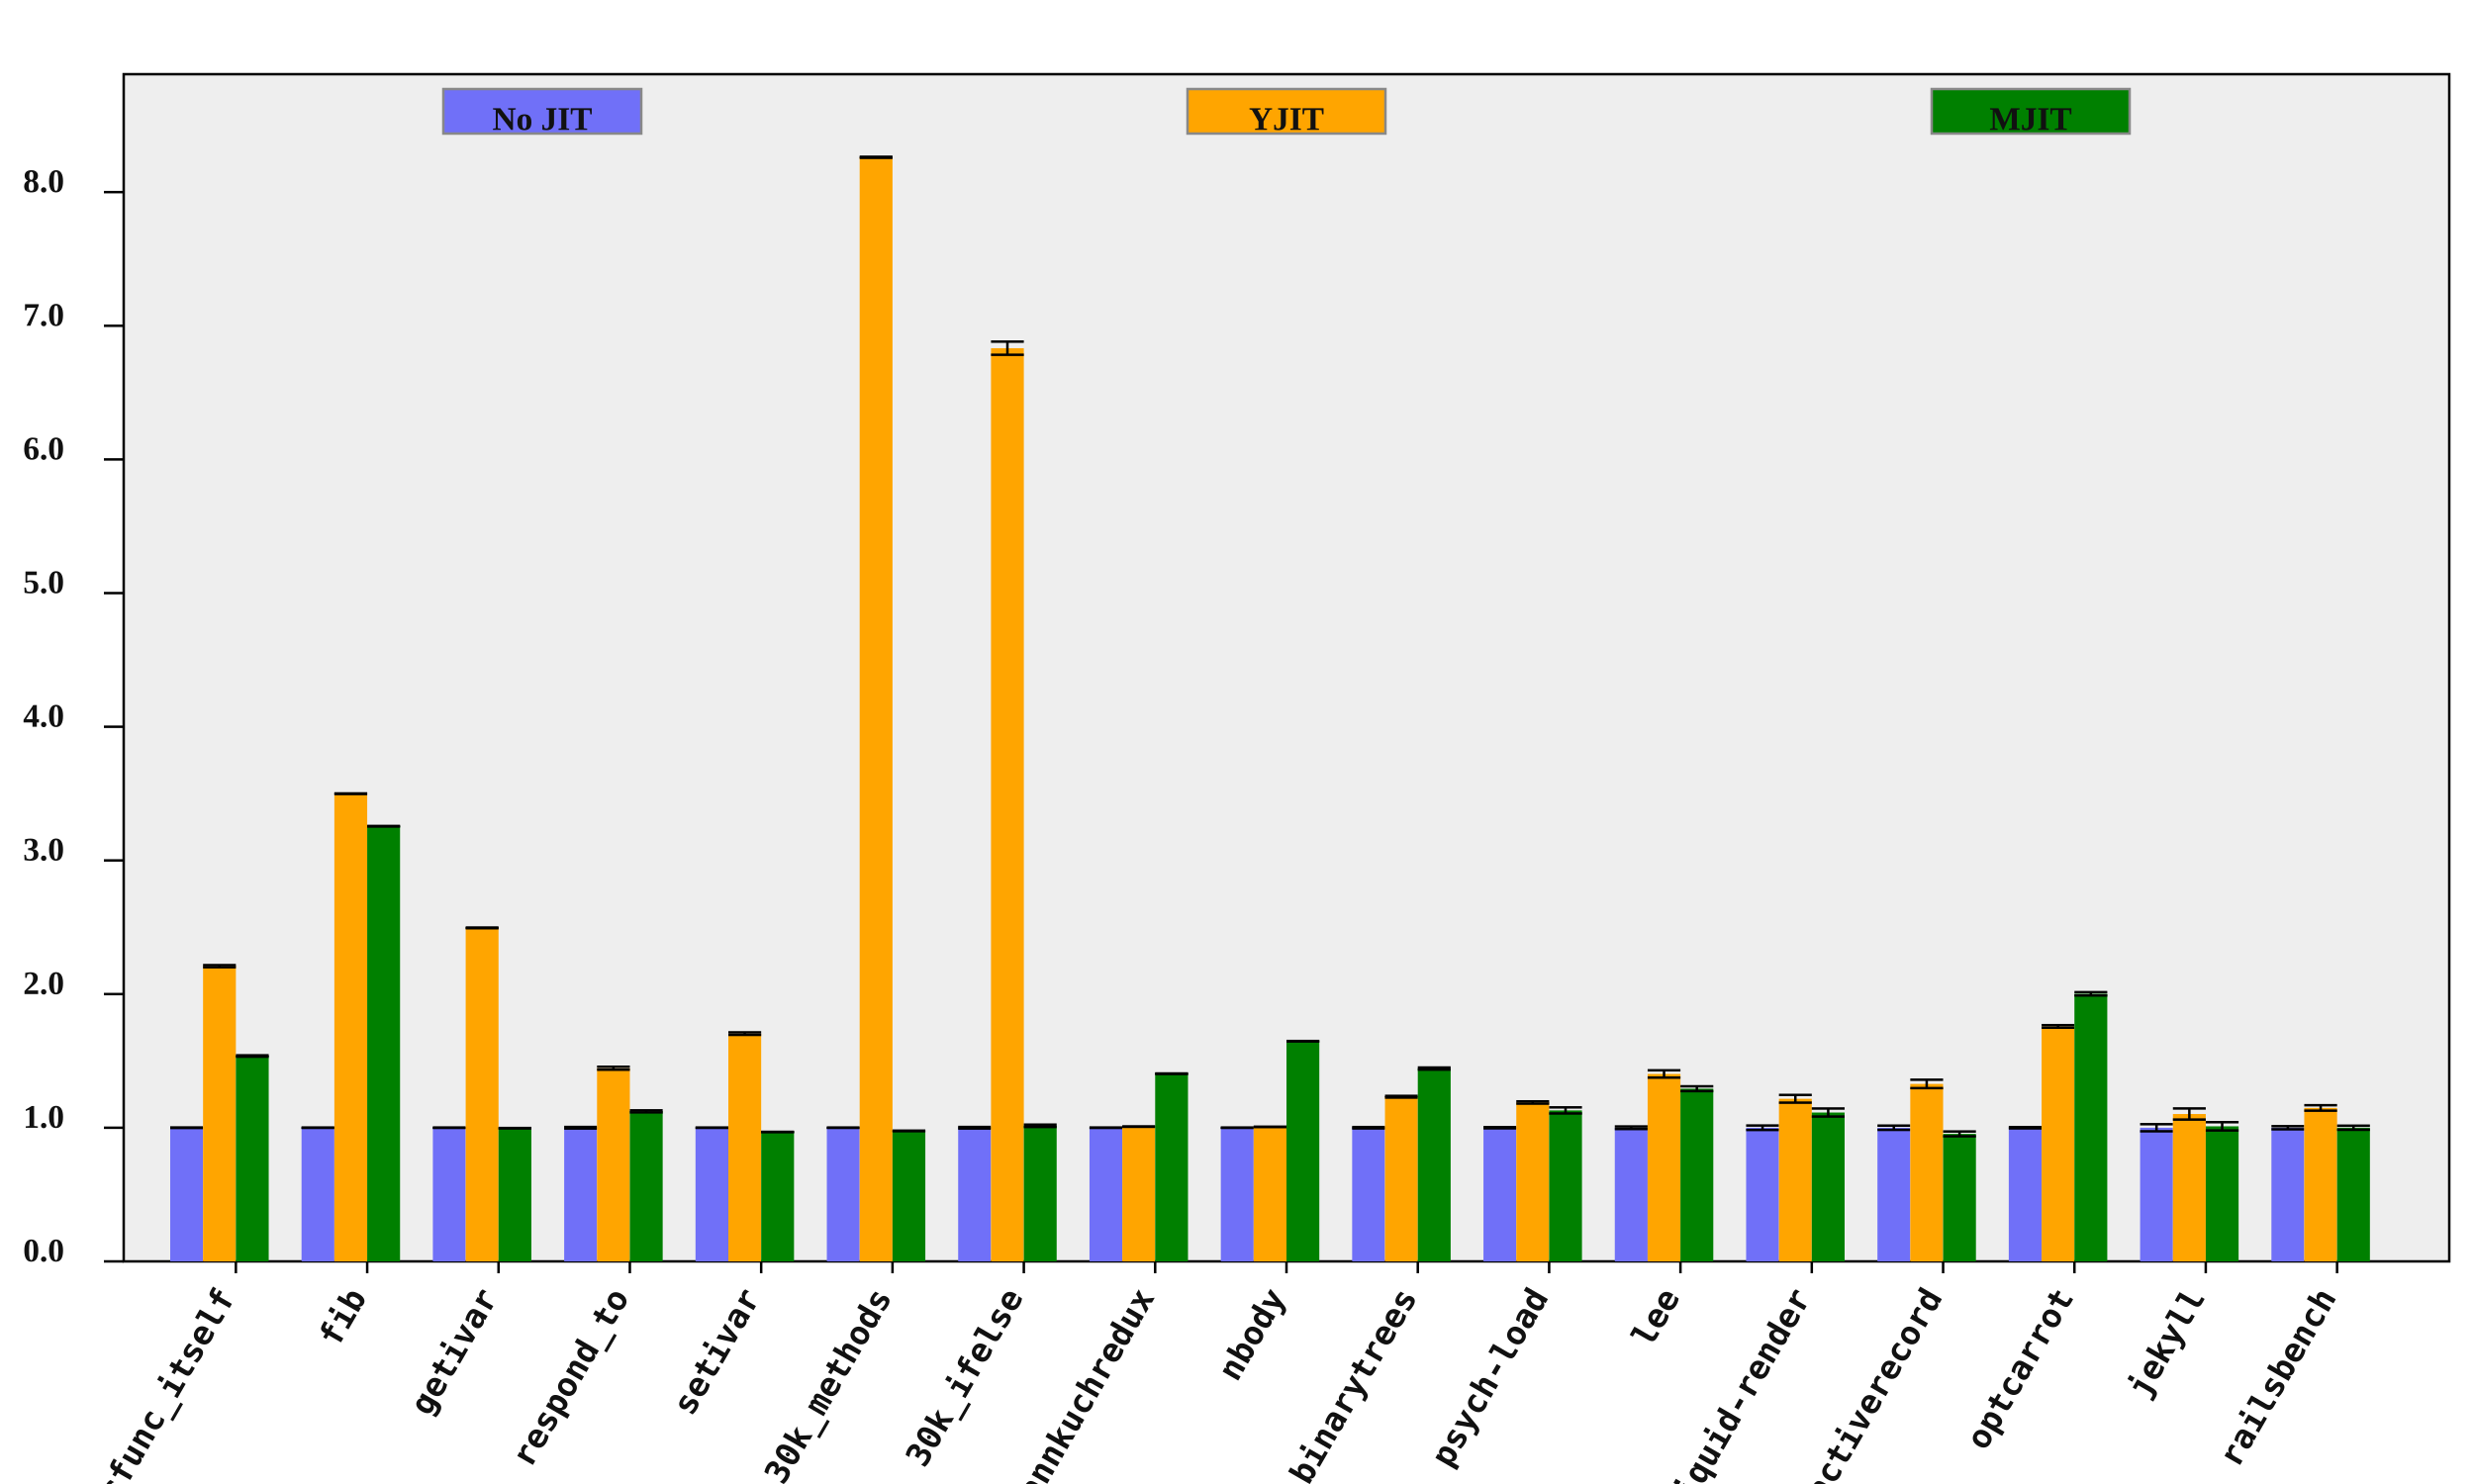
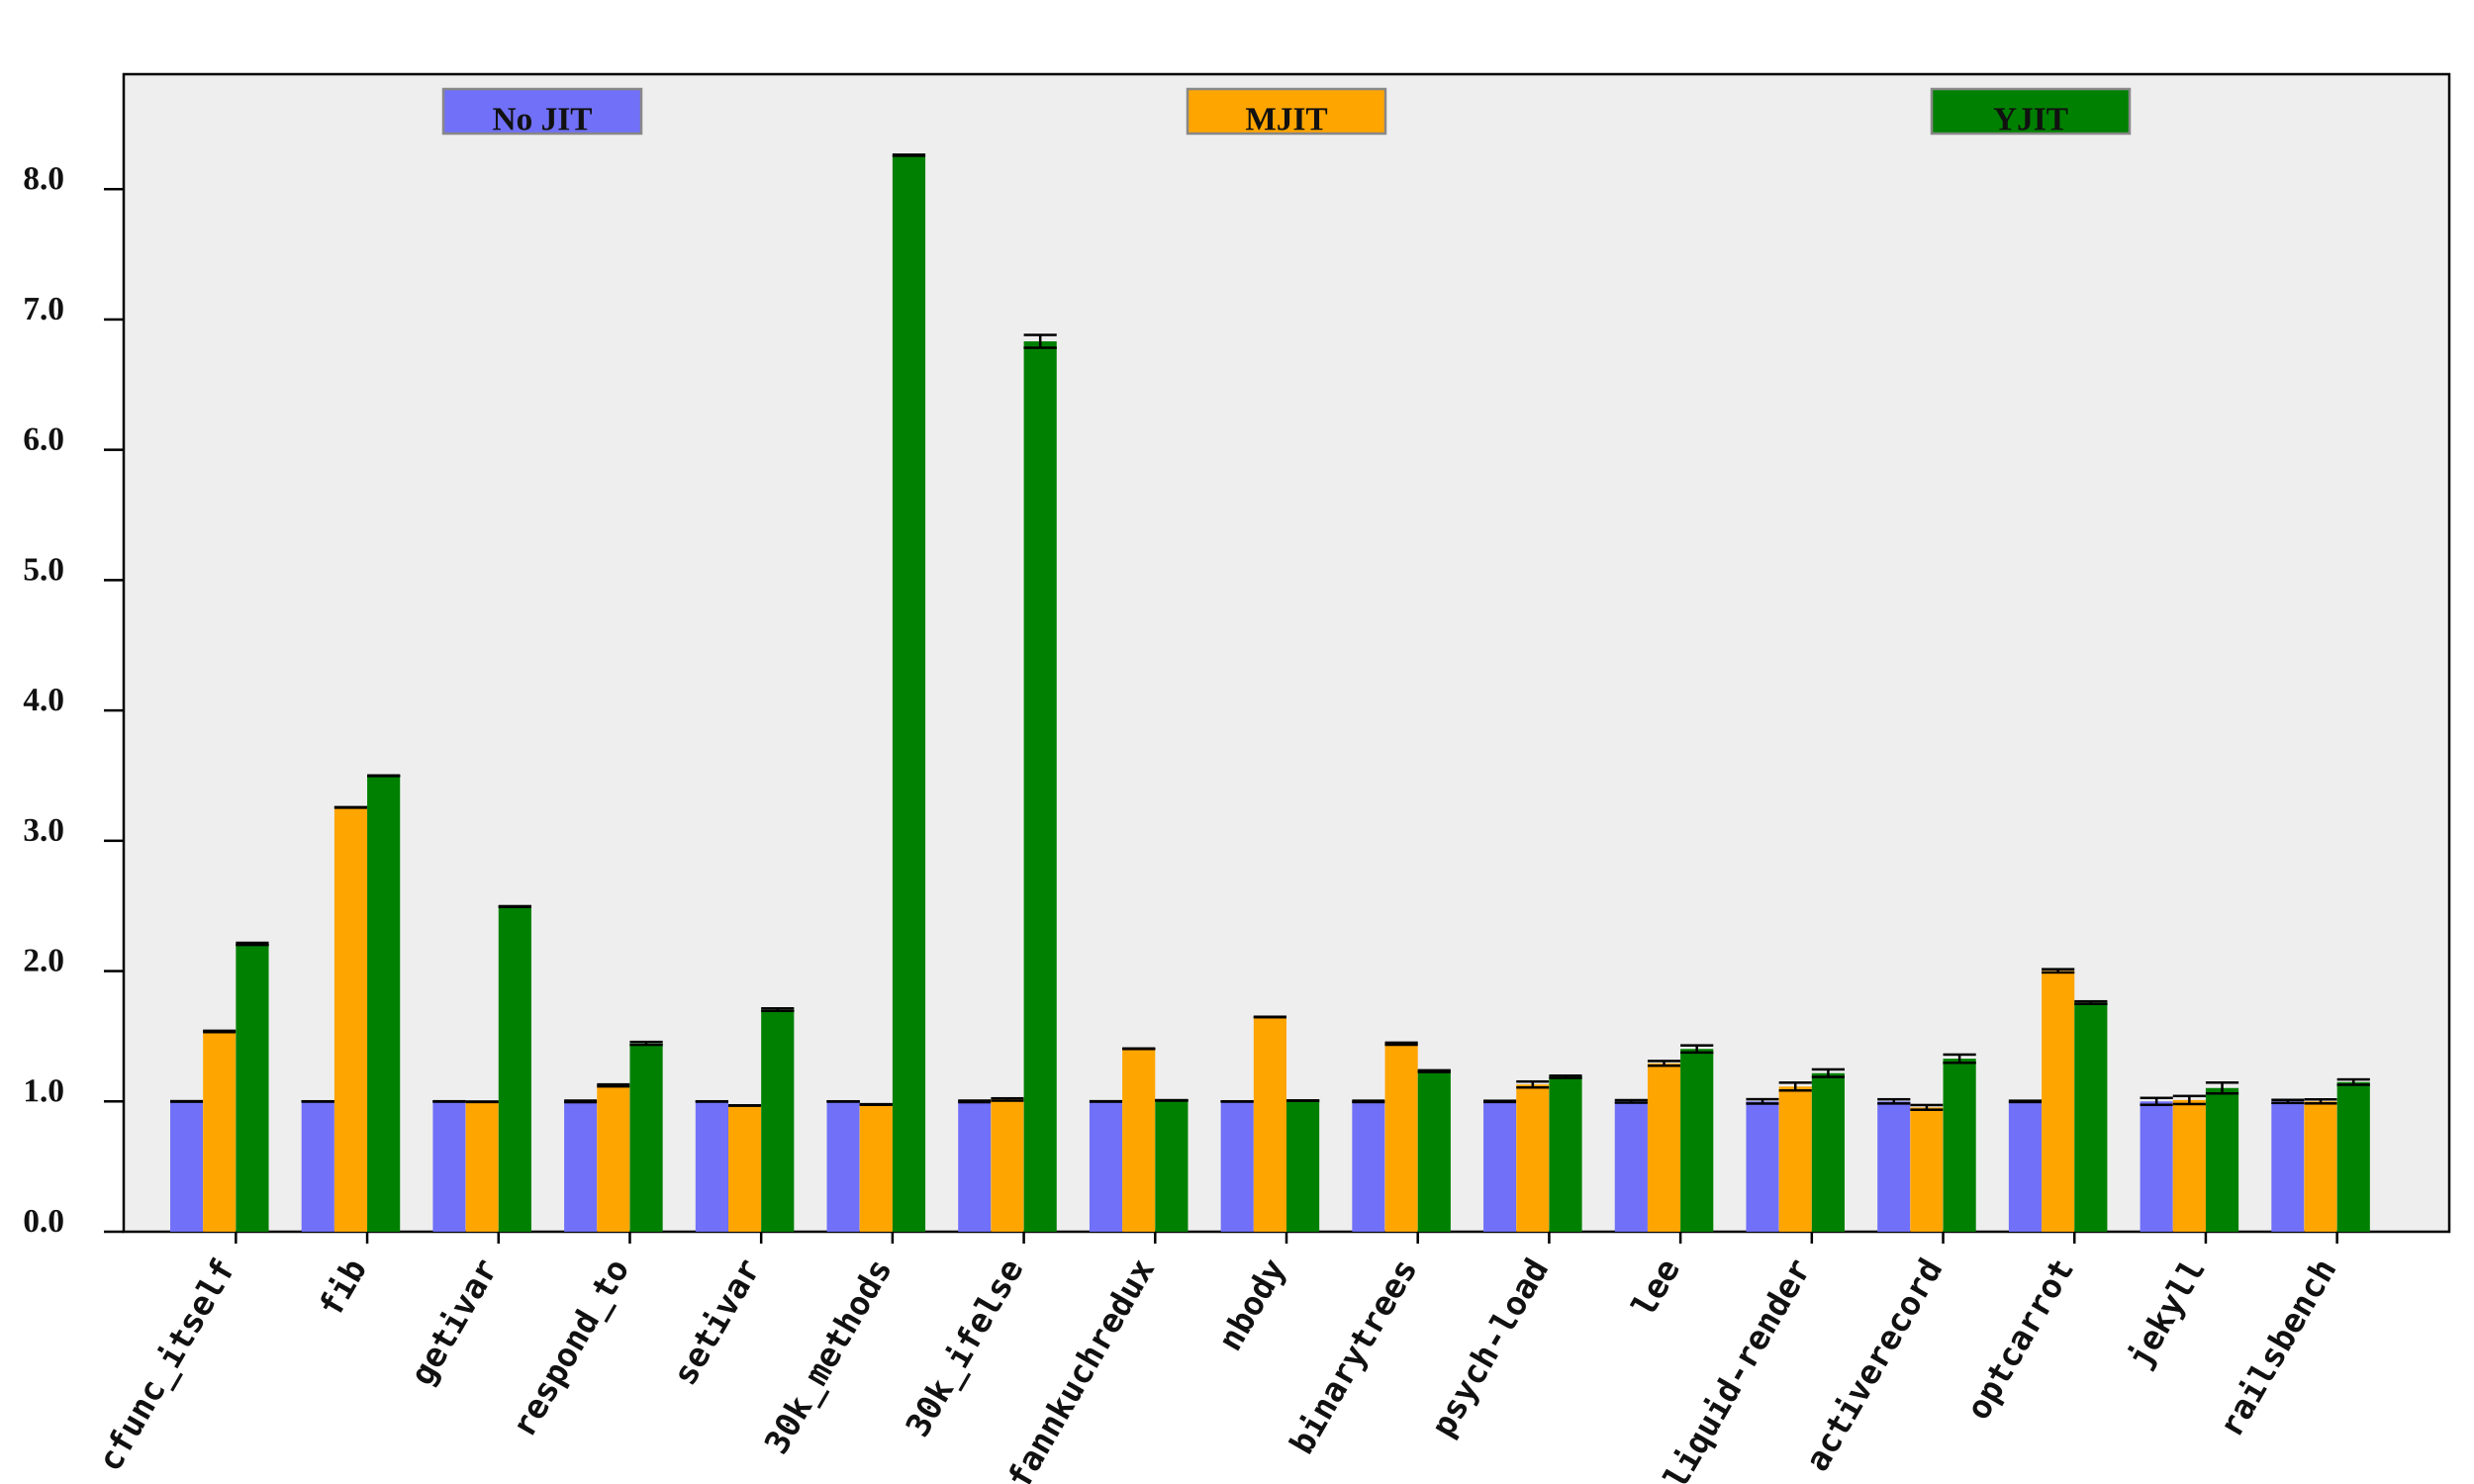
<svg xmlns="http://www.w3.org/2000/svg" viewBox="0 0 1000 600" width="100%" height="100%">
-   <rect x="50.0" y="30.0" width="940.0" height="480" stroke="#000" fill="#EEE" />
-   <line x1="42.0" y1="510" x2="50.0" y2="510" stroke="#000" />
-   <text x="26" y="510" text-anchor="end" font-weight="bold" font-size="small" fill="#111">
+   <rect x="50.0" y="30.0" width="940.0" height="468" stroke="#000" fill="#EEE" />
+   <line x1="42.0" y1="498.0" x2="50.0" y2="498.0" stroke="#000" />
+   <text x="26" y="498.0" text-anchor="end" font-weight="bold" font-size="small" fill="#111">
0.0
</text>
-   <line x1="42.0" y1="455.959" x2="50.0" y2="455.959" stroke="#000" />
-   <text x="26" y="455.959" text-anchor="end" font-weight="bold" font-size="small" fill="#111">
+   <line x1="42.0" y1="445.31" x2="50.0" y2="445.31" stroke="#000" />
+   <text x="26" y="445.31" text-anchor="end" font-weight="bold" font-size="small" fill="#111">
1.0
</text>
-   <line x1="42.0" y1="401.918" x2="50.0" y2="401.918" stroke="#000" />
-   <text x="26" y="401.918" text-anchor="end" font-weight="bold" font-size="small" fill="#111">
+   <line x1="42.0" y1="392.621" x2="50.0" y2="392.621" stroke="#000" />
+   <text x="26" y="392.621" text-anchor="end" font-weight="bold" font-size="small" fill="#111">
2.0
</text>
-   <line x1="42.0" y1="347.878" x2="50.0" y2="347.878" stroke="#000" />
-   <text x="26" y="347.878" text-anchor="end" font-weight="bold" font-size="small" fill="#111">
+   <line x1="42.0" y1="339.931" x2="50.0" y2="339.931" stroke="#000" />
+   <text x="26" y="339.931" text-anchor="end" font-weight="bold" font-size="small" fill="#111">
3.0
</text>
-   <line x1="42.0" y1="293.837" x2="50.0" y2="293.837" stroke="#000" />
-   <text x="26" y="293.837" text-anchor="end" font-weight="bold" font-size="small" fill="#111">
+   <line x1="42.0" y1="287.241" x2="50.0" y2="287.241" stroke="#000" />
+   <text x="26" y="287.241" text-anchor="end" font-weight="bold" font-size="small" fill="#111">
4.0
</text>
-   <line x1="42.0" y1="239.796" x2="50.0" y2="239.796" stroke="#000" />
-   <text x="26" y="239.796" text-anchor="end" font-weight="bold" font-size="small" fill="#111">
+   <line x1="42.0" y1="234.551" x2="50.0" y2="234.551" stroke="#000" />
+   <text x="26" y="234.551" text-anchor="end" font-weight="bold" font-size="small" fill="#111">
5.0
</text>
-   <line x1="42.0" y1="185.755" x2="50.0" y2="185.755" stroke="#000" />
-   <text x="26" y="185.755" text-anchor="end" font-weight="bold" font-size="small" fill="#111">
+   <line x1="42.0" y1="181.862" x2="50.0" y2="181.862" stroke="#000" />
+   <text x="26" y="181.862" text-anchor="end" font-weight="bold" font-size="small" fill="#111">
6.0
</text>
-   <line x1="42.0" y1="131.715" x2="50.0" y2="131.715" stroke="#000" />
-   <text x="26" y="131.715" text-anchor="end" font-weight="bold" font-size="small" fill="#111">
+   <line x1="42.0" y1="129.172" x2="50.0" y2="129.172" stroke="#000" />
+   <text x="26" y="129.172" text-anchor="end" font-weight="bold" font-size="small" fill="#111">
7.0
</text>
-   <line x1="42.0" y1="77.674" x2="50.0" y2="77.674" stroke="#000" />
-   <text x="26" y="77.674" text-anchor="end" font-weight="bold" font-size="small" fill="#111">
+   <line x1="42.0" y1="76.482" x2="50.0" y2="76.482" stroke="#000" />
+   <text x="26" y="76.482" text-anchor="end" font-weight="bold" font-size="small" fill="#111">
8.0
</text>
  <rect x="179.2" y="36" width="80.0" height="18.0" fill="#7070f8" stroke="#888" />
  <text x="219.2" y="52.5" font-size="small" text-anchor="middle" font-weight="bold" fill="#111">
No JIT
</text>
  <rect x="480" y="36" width="80.0" height="18.0" fill="orange" stroke="#888" />
  <text x="520" y="52.5" font-size="small" text-anchor="middle" font-weight="bold" fill="#111">
- YJIT
+ MJIT
</text>
  <rect x="780.8" y="36" width="80.0" height="18.0" fill="green" stroke="#888" />
  <text x="820.8" y="52.5" font-size="small" text-anchor="middle" font-weight="bold" fill="#111">
- MJIT
- </text>
-   <rect x="68.8" y="455.959" width="13.271" height="54.041" fill="#7070f8" />
-   <line x1="68.8" y1="455.869" x2="82.071" y2="455.869" stroke="#000" />
-   <line x1="68.8" y1="456.049" x2="82.071" y2="456.049" stroke="#000" />
-   <line x1="75.435" y1="455.869" x2="75.435" y2="456.049" stroke="#000" />
-   <rect x="82.071" y="390.637" width="13.271" height="119.363" fill="orange" />
-   <line x1="82.071" y1="390.204" x2="95.341" y2="390.204" stroke="#000" />
-   <line x1="82.071" y1="391.069" x2="95.341" y2="391.069" stroke="#000" />
-   <line x1="88.706" y1="390.204" x2="88.706" y2="391.069" stroke="#000" />
-   <rect x="95.341" y="426.951" width="13.271" height="83.049" fill="green" />
-   <line x1="95.341" y1="426.676" x2="108.612" y2="426.676" stroke="#000" />
-   <line x1="95.341" y1="427.226" x2="108.612" y2="427.226" stroke="#000" />
-   <line x1="101.976" y1="426.676" x2="101.976" y2="427.226" stroke="#000" />
-   <line x1="95.341" y1="510.0" x2="95.341" y2="514.8" stroke="#000" />
-   <text x="95.341" y="524.4" fill="#111" font-size="small" font-family="monospace" font-weight="bold" text-anchor="end" transform="rotate(-60, 95.34118, 524.4)">
+ YJIT
+ </text>
+   <rect x="68.8" y="445.31" width="13.271" height="52.69" fill="#7070f8" />
+   <line x1="68.8" y1="445.223" x2="82.071" y2="445.223" stroke="#000" />
+   <line x1="68.8" y1="445.398" x2="82.071" y2="445.398" stroke="#000" />
+   <line x1="75.435" y1="445.223" x2="75.435" y2="445.398" stroke="#000" />
+   <rect x="82.071" y="417.027" width="13.271" height="80.973" fill="orange" />
+   <line x1="82.071" y1="416.759" x2="95.341" y2="416.759" stroke="#000" />
+   <line x1="82.071" y1="417.296" x2="95.341" y2="417.296" stroke="#000" />
+   <line x1="88.706" y1="416.759" x2="88.706" y2="417.296" stroke="#000" />
+   <rect x="95.341" y="381.621" width="13.271" height="116.379" fill="green" />
+   <line x1="95.341" y1="381.199" x2="108.612" y2="381.199" stroke="#000" />
+   <line x1="95.341" y1="382.042" x2="108.612" y2="382.042" stroke="#000" />
+   <line x1="101.976" y1="381.199" x2="101.976" y2="382.042" stroke="#000" />
+   <line x1="95.341" y1="498.0" x2="95.341" y2="502.8" stroke="#000" />
+   <text x="95.341" y="512.4" fill="#111" font-size="small" font-family="monospace" font-weight="bold" text-anchor="end" transform="rotate(-60, 95.34118, 512.4)">
cfunc_itself
</text>
-   <rect x="121.882" y="455.959" width="13.271" height="54.041" fill="#7070f8" />
-   <line x1="121.882" y1="455.931" x2="135.153" y2="455.931" stroke="#000" />
-   <line x1="121.882" y1="455.987" x2="135.153" y2="455.987" stroke="#000" />
-   <line x1="128.518" y1="455.931" x2="128.518" y2="455.987" stroke="#000" />
-   <rect x="135.153" y="320.904" width="13.271" height="189.096" fill="orange" />
-   <line x1="135.153" y1="320.791" x2="148.424" y2="320.791" stroke="#000" />
-   <line x1="135.153" y1="321.017" x2="148.424" y2="321.017" stroke="#000" />
-   <line x1="141.788" y1="320.791" x2="141.788" y2="321.017" stroke="#000" />
-   <rect x="148.424" y="334.048" width="13.271" height="175.952" fill="green" />
-   <line x1="148.424" y1="333.949" x2="161.694" y2="333.949" stroke="#000" />
-   <line x1="148.424" y1="334.148" x2="161.694" y2="334.148" stroke="#000" />
-   <line x1="155.059" y1="333.949" x2="155.059" y2="334.148" stroke="#000" />
-   <line x1="148.424" y1="510.0" x2="148.424" y2="514.8" stroke="#000" />
-   <text x="148.424" y="524.4" fill="#111" font-size="small" font-family="monospace" font-weight="bold" text-anchor="end" transform="rotate(-60, 148.4235, 524.4)">
+   <rect x="121.882" y="445.31" width="13.271" height="52.69" fill="#7070f8" />
+   <line x1="121.882" y1="445.283" x2="135.153" y2="445.283" stroke="#000" />
+   <line x1="121.882" y1="445.337" x2="135.153" y2="445.337" stroke="#000" />
+   <line x1="128.518" y1="445.283" x2="128.518" y2="445.337" stroke="#000" />
+   <rect x="135.153" y="326.447" width="13.271" height="171.553" fill="orange" />
+   <line x1="135.153" y1="326.35" x2="148.424" y2="326.35" stroke="#000" />
+   <line x1="135.153" y1="326.544" x2="148.424" y2="326.544" stroke="#000" />
+   <line x1="141.788" y1="326.35" x2="141.788" y2="326.544" stroke="#000" />
+   <rect x="148.424" y="313.632" width="13.271" height="184.368" fill="green" />
+   <line x1="148.424" y1="313.522" x2="161.694" y2="313.522" stroke="#000" />
+   <line x1="148.424" y1="313.742" x2="161.694" y2="313.742" stroke="#000" />
+   <line x1="155.059" y1="313.522" x2="155.059" y2="313.742" stroke="#000" />
+   <line x1="148.424" y1="498.0" x2="148.424" y2="502.8" stroke="#000" />
+   <text x="148.424" y="512.4" fill="#111" font-size="small" font-family="monospace" font-weight="bold" text-anchor="end" transform="rotate(-60, 148.4235, 512.4)">
fib
</text>
-   <rect x="174.965" y="455.959" width="13.271" height="54.041" fill="#7070f8" />
-   <line x1="174.965" y1="455.913" x2="188.235" y2="455.913" stroke="#000" />
-   <line x1="174.965" y1="456.006" x2="188.235" y2="456.006" stroke="#000" />
-   <line x1="181.6" y1="455.913" x2="181.6" y2="456.006" stroke="#000" />
-   <rect x="188.235" y="375.155" width="13.271" height="134.845" fill="orange" />
-   <line x1="188.235" y1="375.012" x2="201.506" y2="375.012" stroke="#000" />
-   <line x1="188.235" y1="375.297" x2="201.506" y2="375.297" stroke="#000" />
-   <line x1="194.871" y1="375.012" x2="194.871" y2="375.297" stroke="#000" />
-   <rect x="201.506" y="456.136" width="13.271" height="53.864" fill="green" />
-   <line x1="201.506" y1="456.062" x2="214.776" y2="456.062" stroke="#000" />
-   <line x1="201.506" y1="456.209" x2="214.776" y2="456.209" stroke="#000" />
-   <line x1="208.141" y1="456.062" x2="208.141" y2="456.209" stroke="#000" />
-   <line x1="201.506" y1="510.0" x2="201.506" y2="514.8" stroke="#000" />
-   <text x="201.506" y="524.4" fill="#111" font-size="small" font-family="monospace" font-weight="bold" text-anchor="end" transform="rotate(-60, 201.5059, 524.4)">
+   <rect x="174.965" y="445.31" width="13.271" height="52.69" fill="#7070f8" />
+   <line x1="174.965" y1="445.265" x2="188.235" y2="445.265" stroke="#000" />
+   <line x1="174.965" y1="445.355" x2="188.235" y2="445.355" stroke="#000" />
+   <line x1="181.6" y1="445.265" x2="181.6" y2="445.355" stroke="#000" />
+   <rect x="188.235" y="445.482" width="13.271" height="52.518" fill="orange" />
+   <line x1="188.235" y1="445.411" x2="201.506" y2="445.411" stroke="#000" />
+   <line x1="188.235" y1="445.554" x2="201.506" y2="445.554" stroke="#000" />
+   <line x1="194.871" y1="445.411" x2="194.871" y2="445.554" stroke="#000" />
+   <rect x="201.506" y="366.526" width="13.271" height="131.474" fill="green" />
+   <line x1="201.506" y1="366.387" x2="214.776" y2="366.387" stroke="#000" />
+   <line x1="201.506" y1="366.665" x2="214.776" y2="366.665" stroke="#000" />
+   <line x1="208.141" y1="366.387" x2="208.141" y2="366.665" stroke="#000" />
+   <line x1="201.506" y1="498.0" x2="201.506" y2="502.8" stroke="#000" />
+   <text x="201.506" y="512.4" fill="#111" font-size="small" font-family="monospace" font-weight="bold" text-anchor="end" transform="rotate(-60, 201.5059, 512.4)">
getivar
</text>
-   <rect x="228.047" y="455.959" width="13.271" height="54.041" fill="#7070f8" />
-   <line x1="228.047" y1="455.641" x2="241.318" y2="455.641" stroke="#000" />
-   <line x1="228.047" y1="456.277" x2="241.318" y2="456.277" stroke="#000" />
-   <line x1="234.682" y1="455.641" x2="234.682" y2="456.277" stroke="#000" />
-   <rect x="241.318" y="431.899" width="13.271" height="78.101" fill="orange" />
-   <line x1="241.318" y1="431.302" x2="254.588" y2="431.302" stroke="#000" />
-   <line x1="241.318" y1="432.497" x2="254.588" y2="432.497" stroke="#000" />
-   <line x1="247.953" y1="431.302" x2="247.953" y2="432.497" stroke="#000" />
-   <rect x="254.588" y="449.335" width="13.271" height="60.665" fill="green" />
-   <line x1="254.588" y1="448.926" x2="267.859" y2="448.926" stroke="#000" />
-   <line x1="254.588" y1="449.745" x2="267.859" y2="449.745" stroke="#000" />
-   <line x1="261.224" y1="448.926" x2="261.224" y2="449.745" stroke="#000" />
-   <line x1="254.588" y1="510.0" x2="254.588" y2="514.8" stroke="#000" />
-   <text x="254.588" y="524.4" fill="#111" font-size="small" font-family="monospace" font-weight="bold" text-anchor="end" transform="rotate(-60, 254.5882, 524.4)">
+   <rect x="228.047" y="445.31" width="13.271" height="52.69" fill="#7070f8" />
+   <line x1="228.047" y1="445" x2="241.318" y2="445" stroke="#000" />
+   <line x1="228.047" y1="445.62" x2="241.318" y2="445.62" stroke="#000" />
+   <line x1="234.682" y1="445" x2="234.682" y2="445.62" stroke="#000" />
+   <rect x="241.318" y="438.852" width="13.271" height="59.148" fill="orange" />
+   <line x1="241.318" y1="438.452" x2="254.588" y2="438.452" stroke="#000" />
+   <line x1="241.318" y1="439.251" x2="254.588" y2="439.251" stroke="#000" />
+   <line x1="247.953" y1="438.452" x2="247.953" y2="439.251" stroke="#000" />
+   <rect x="254.588" y="421.852" width="13.271" height="76.148" fill="green" />
+   <line x1="254.588" y1="421.269" x2="267.859" y2="421.269" stroke="#000" />
+   <line x1="254.588" y1="422.435" x2="267.859" y2="422.435" stroke="#000" />
+   <line x1="261.224" y1="421.269" x2="261.224" y2="422.435" stroke="#000" />
+   <line x1="254.588" y1="498.0" x2="254.588" y2="502.8" stroke="#000" />
+   <text x="254.588" y="512.4" fill="#111" font-size="small" font-family="monospace" font-weight="bold" text-anchor="end" transform="rotate(-60, 254.5882, 512.4)">
respond_to
</text>
-   <rect x="281.129" y="455.959" width="13.271" height="54.041" fill="#7070f8" />
-   <line x1="281.129" y1="455.937" x2="294.4" y2="455.937" stroke="#000" />
-   <line x1="281.129" y1="455.982" x2="294.4" y2="455.982" stroke="#000" />
-   <line x1="287.765" y1="455.937" x2="287.765" y2="455.982" stroke="#000" />
-   <rect x="294.4" y="417.905" width="13.271" height="92.095" fill="orange" />
-   <line x1="294.4" y1="417.397" x2="307.671" y2="417.397" stroke="#000" />
-   <line x1="294.4" y1="418.414" x2="307.671" y2="418.414" stroke="#000" />
-   <line x1="301.035" y1="417.397" x2="301.035" y2="418.414" stroke="#000" />
-   <rect x="307.671" y="457.655" width="13.271" height="52.345" fill="green" />
-   <line x1="307.671" y1="457.609" x2="320.941" y2="457.609" stroke="#000" />
-   <line x1="307.671" y1="457.7" x2="320.941" y2="457.7" stroke="#000" />
-   <line x1="314.306" y1="457.609" x2="314.306" y2="457.7" stroke="#000" />
-   <line x1="307.671" y1="510.0" x2="307.671" y2="514.8" stroke="#000" />
-   <text x="307.671" y="524.4" fill="#111" font-size="small" font-family="monospace" font-weight="bold" text-anchor="end" transform="rotate(-60, 307.6706, 524.4)">
+   <rect x="281.129" y="445.31" width="13.271" height="52.69" fill="#7070f8" />
+   <line x1="281.129" y1="445.288" x2="294.4" y2="445.288" stroke="#000" />
+   <line x1="281.129" y1="445.332" x2="294.4" y2="445.332" stroke="#000" />
+   <line x1="287.765" y1="445.288" x2="287.765" y2="445.332" stroke="#000" />
+   <rect x="294.4" y="446.963" width="13.271" height="51.037" fill="orange" />
+   <line x1="294.4" y1="446.919" x2="307.671" y2="446.919" stroke="#000" />
+   <line x1="294.4" y1="447.007" x2="307.671" y2="447.007" stroke="#000" />
+   <line x1="301.035" y1="446.919" x2="301.035" y2="447.007" stroke="#000" />
+   <rect x="307.671" y="408.208" width="13.271" height="89.792" fill="green" />
+   <line x1="307.671" y1="407.712" x2="320.941" y2="407.712" stroke="#000" />
+   <line x1="307.671" y1="408.703" x2="320.941" y2="408.703" stroke="#000" />
+   <line x1="314.306" y1="407.712" x2="314.306" y2="408.703" stroke="#000" />
+   <line x1="307.671" y1="498.0" x2="307.671" y2="502.8" stroke="#000" />
+   <text x="307.671" y="512.4" fill="#111" font-size="small" font-family="monospace" font-weight="bold" text-anchor="end" transform="rotate(-60, 307.6706, 512.4)">
setivar
</text>
-   <rect x="334.212" y="455.959" width="13.271" height="54.041" fill="#7070f8" />
-   <line x1="334.212" y1="455.936" x2="347.482" y2="455.936" stroke="#000" />
-   <line x1="334.212" y1="455.982" x2="347.482" y2="455.982" stroke="#000" />
-   <line x1="340.847" y1="455.936" x2="340.847" y2="455.982" stroke="#000" />
-   <rect x="347.482" y="63.6" width="13.271" height="446.4" fill="orange" />
-   <line x1="347.482" y1="63.384" x2="360.753" y2="63.384" stroke="#000" />
-   <line x1="347.482" y1="63.816" x2="360.753" y2="63.816" stroke="#000" />
-   <line x1="354.118" y1="63.384" x2="354.118" y2="63.816" stroke="#000" />
-   <rect x="360.753" y="457.236" width="13.271" height="52.764" fill="green" />
-   <line x1="360.753" y1="457.127" x2="374.024" y2="457.127" stroke="#000" />
-   <line x1="360.753" y1="457.345" x2="374.024" y2="457.345" stroke="#000" />
-   <line x1="367.388" y1="457.127" x2="367.388" y2="457.345" stroke="#000" />
-   <line x1="360.753" y1="510.0" x2="360.753" y2="514.8" stroke="#000" />
-   <text x="360.753" y="524.4" fill="#111" font-size="small" font-family="monospace" font-weight="bold" text-anchor="end" transform="rotate(-60, 360.7529, 524.4)">
+   <rect x="334.212" y="445.31" width="13.271" height="52.69" fill="#7070f8" />
+   <line x1="334.212" y1="445.288" x2="347.482" y2="445.288" stroke="#000" />
+   <line x1="334.212" y1="445.333" x2="347.482" y2="445.333" stroke="#000" />
+   <line x1="340.847" y1="445.288" x2="340.847" y2="445.333" stroke="#000" />
+   <rect x="347.482" y="446.555" width="13.271" height="51.445" fill="orange" />
+   <line x1="347.482" y1="446.449" x2="360.753" y2="446.449" stroke="#000" />
+   <line x1="347.482" y1="446.662" x2="360.753" y2="446.662" stroke="#000" />
+   <line x1="354.118" y1="446.449" x2="354.118" y2="446.662" stroke="#000" />
+   <rect x="360.753" y="62.76" width="13.271" height="435.24" fill="green" />
+   <line x1="360.753" y1="62.55" x2="374.024" y2="62.55" stroke="#000" />
+   <line x1="360.753" y1="62.97" x2="374.024" y2="62.97" stroke="#000" />
+   <line x1="367.388" y1="62.55" x2="367.388" y2="62.97" stroke="#000" />
+   <line x1="360.753" y1="498.0" x2="360.753" y2="502.8" stroke="#000" />
+   <text x="360.753" y="512.4" fill="#111" font-size="small" font-family="monospace" font-weight="bold" text-anchor="end" transform="rotate(-60, 360.7529, 512.4)">
30k_methods
</text>
-   <rect x="387.294" y="455.959" width="13.271" height="54.041" fill="#7070f8" />
-   <line x1="387.294" y1="455.641" x2="400.565" y2="455.641" stroke="#000" />
-   <line x1="387.294" y1="456.277" x2="400.565" y2="456.277" stroke="#000" />
-   <line x1="393.929" y1="455.641" x2="393.929" y2="456.277" stroke="#000" />
-   <rect x="400.565" y="140.786" width="13.271" height="369.214" fill="orange" />
-   <line x1="400.565" y1="138.124" x2="413.835" y2="138.124" stroke="#000" />
-   <line x1="400.565" y1="143.447" x2="413.835" y2="143.447" stroke="#000" />
-   <line x1="407.2" y1="138.124" x2="407.2" y2="143.447" stroke="#000" />
-   <rect x="413.835" y="455.172" width="13.271" height="54.828" fill="green" />
-   <line x1="413.835" y1="454.695" x2="427.106" y2="454.695" stroke="#000" />
-   <line x1="413.835" y1="455.649" x2="427.106" y2="455.649" stroke="#000" />
-   <line x1="420.471" y1="454.695" x2="420.471" y2="455.649" stroke="#000" />
-   <line x1="413.835" y1="510.0" x2="413.835" y2="514.8" stroke="#000" />
-   <text x="413.835" y="524.4" fill="#111" font-size="small" font-family="monospace" font-weight="bold" text-anchor="end" transform="rotate(-60, 413.8353, 524.4)">
+   <rect x="387.294" y="445.31" width="13.271" height="52.69" fill="#7070f8" />
+   <line x1="387.294" y1="445" x2="400.565" y2="445" stroke="#000" />
+   <line x1="387.294" y1="445.62" x2="400.565" y2="445.62" stroke="#000" />
+   <line x1="393.929" y1="445" x2="393.929" y2="445.62" stroke="#000" />
+   <rect x="400.565" y="444.543" width="13.271" height="53.457" fill="orange" />
+   <line x1="400.565" y1="444.078" x2="413.835" y2="444.078" stroke="#000" />
+   <line x1="400.565" y1="445.007" x2="413.835" y2="445.007" stroke="#000" />
+   <line x1="407.2" y1="444.078" x2="407.2" y2="445.007" stroke="#000" />
+   <rect x="413.835" y="138.016" width="13.271" height="359.984" fill="green" />
+   <line x1="413.835" y1="135.421" x2="427.106" y2="135.421" stroke="#000" />
+   <line x1="413.835" y1="140.611" x2="427.106" y2="140.611" stroke="#000" />
+   <line x1="420.471" y1="135.421" x2="420.471" y2="140.611" stroke="#000" />
+   <line x1="413.835" y1="498.0" x2="413.835" y2="502.8" stroke="#000" />
+   <text x="413.835" y="512.4" fill="#111" font-size="small" font-family="monospace" font-weight="bold" text-anchor="end" transform="rotate(-60, 413.8353, 512.4)">
30k_ifelse
</text>
-   <rect x="440.376" y="455.959" width="13.271" height="54.041" fill="#7070f8" />
-   <line x1="440.376" y1="455.898" x2="453.647" y2="455.898" stroke="#000" />
-   <line x1="440.376" y1="456.02" x2="453.647" y2="456.02" stroke="#000" />
-   <line x1="447.012" y1="455.898" x2="447.012" y2="456.02" stroke="#000" />
-   <rect x="453.647" y="455.519" width="13.271" height="54.481" fill="orange" />
-   <line x1="453.647" y1="455.452" x2="466.918" y2="455.452" stroke="#000" />
-   <line x1="453.647" y1="455.585" x2="466.918" y2="455.585" stroke="#000" />
-   <line x1="460.282" y1="455.452" x2="460.282" y2="455.585" stroke="#000" />
-   <rect x="466.918" y="434.109" width="13.271" height="75.891" fill="green" />
-   <line x1="466.918" y1="434.013" x2="480.188" y2="434.013" stroke="#000" />
-   <line x1="466.918" y1="434.205" x2="480.188" y2="434.205" stroke="#000" />
-   <line x1="473.553" y1="434.013" x2="473.553" y2="434.205" stroke="#000" />
-   <line x1="466.918" y1="510.0" x2="466.918" y2="514.8" stroke="#000" />
-   <text x="466.918" y="524.4" fill="#111" font-size="small" font-family="monospace" font-weight="bold" text-anchor="end" transform="rotate(-60, 466.9176, 524.4)">
+   <rect x="440.376" y="445.31" width="13.271" height="52.69" fill="#7070f8" />
+   <line x1="440.376" y1="445.251" x2="453.647" y2="445.251" stroke="#000" />
+   <line x1="440.376" y1="445.369" x2="453.647" y2="445.369" stroke="#000" />
+   <line x1="447.012" y1="445.251" x2="447.012" y2="445.369" stroke="#000" />
+   <rect x="453.647" y="424.006" width="13.271" height="73.994" fill="orange" />
+   <line x1="453.647" y1="423.913" x2="466.918" y2="423.913" stroke="#000" />
+   <line x1="453.647" y1="424.099" x2="466.918" y2="424.099" stroke="#000" />
+   <line x1="460.282" y1="423.913" x2="460.282" y2="424.099" stroke="#000" />
+   <rect x="466.918" y="444.881" width="13.271" height="53.119" fill="green" />
+   <line x1="466.918" y1="444.816" x2="480.188" y2="444.816" stroke="#000" />
+   <line x1="466.918" y1="444.946" x2="480.188" y2="444.946" stroke="#000" />
+   <line x1="473.553" y1="444.816" x2="473.553" y2="444.946" stroke="#000" />
+   <line x1="466.918" y1="498.0" x2="466.918" y2="502.8" stroke="#000" />
+   <text x="466.918" y="512.4" fill="#111" font-size="small" font-family="monospace" font-weight="bold" text-anchor="end" transform="rotate(-60, 466.9176, 512.4)">
fannkuchredux
</text>
-   <rect x="493.459" y="455.959" width="13.271" height="54.041" fill="#7070f8" />
-   <line x1="493.459" y1="455.939" x2="506.729" y2="455.939" stroke="#000" />
-   <line x1="493.459" y1="455.979" x2="506.729" y2="455.979" stroke="#000" />
-   <line x1="500.094" y1="455.939" x2="500.094" y2="455.979" stroke="#000" />
-   <rect x="506.729" y="455.607" width="13.271" height="54.393" fill="orange" />
-   <line x1="506.729" y1="455.571" x2="520.0" y2="455.571" stroke="#000" />
-   <line x1="506.729" y1="455.643" x2="520.0" y2="455.643" stroke="#000" />
-   <line x1="513.365" y1="455.571" x2="513.365" y2="455.643" stroke="#000" />
-   <rect x="520" y="420.966" width="13.271" height="89.034" fill="green" />
-   <line x1="520" y1="420.885" x2="533.271" y2="420.885" stroke="#000" />
-   <line x1="520" y1="421.046" x2="533.271" y2="421.046" stroke="#000" />
-   <line x1="526.635" y1="420.885" x2="526.635" y2="421.046" stroke="#000" />
-   <line x1="520" y1="510.0" x2="520" y2="514.8" stroke="#000" />
-   <text x="520" y="524.4" fill="#111" font-size="small" font-family="monospace" font-weight="bold" text-anchor="end" transform="rotate(-60, 520, 524.4)">
+   <rect x="493.459" y="445.31" width="13.271" height="52.69" fill="#7070f8" />
+   <line x1="493.459" y1="445.291" x2="506.729" y2="445.291" stroke="#000" />
+   <line x1="493.459" y1="445.33" x2="506.729" y2="445.33" stroke="#000" />
+   <line x1="500.094" y1="445.291" x2="500.094" y2="445.33" stroke="#000" />
+   <rect x="506.729" y="411.192" width="13.271" height="86.808" fill="orange" />
+   <line x1="506.729" y1="411.113" x2="520.0" y2="411.113" stroke="#000" />
+   <line x1="506.729" y1="411.27" x2="520.0" y2="411.27" stroke="#000" />
+   <line x1="513.365" y1="411.113" x2="513.365" y2="411.27" stroke="#000" />
+   <rect x="520" y="444.967" width="13.271" height="53.033" fill="green" />
+   <line x1="520" y1="444.932" x2="533.271" y2="444.932" stroke="#000" />
+   <line x1="520" y1="445.002" x2="533.271" y2="445.002" stroke="#000" />
+   <line x1="526.635" y1="444.932" x2="526.635" y2="445.002" stroke="#000" />
+   <line x1="520" y1="498.0" x2="520" y2="502.8" stroke="#000" />
+   <text x="520" y="512.4" fill="#111" font-size="small" font-family="monospace" font-weight="bold" text-anchor="end" transform="rotate(-60, 520, 512.4)">
nbody
</text>
-   <rect x="546.541" y="455.959" width="13.271" height="54.041" fill="#7070f8" />
-   <line x1="546.541" y1="455.681" x2="559.812" y2="455.681" stroke="#000" />
-   <line x1="546.541" y1="456.238" x2="559.812" y2="456.238" stroke="#000" />
-   <line x1="553.176" y1="455.681" x2="553.176" y2="456.238" stroke="#000" />
-   <rect x="559.812" y="443.421" width="13.271" height="66.579" fill="orange" />
-   <line x1="559.812" y1="443.073" x2="573.082" y2="443.073" stroke="#000" />
-   <line x1="559.812" y1="443.769" x2="573.082" y2="443.769" stroke="#000" />
-   <line x1="566.447" y1="443.073" x2="566.447" y2="443.769" stroke="#000" />
-   <rect x="573.082" y="432.035" width="13.271" height="77.965" fill="green" />
-   <line x1="573.082" y1="431.604" x2="586.353" y2="431.604" stroke="#000" />
-   <line x1="573.082" y1="432.466" x2="586.353" y2="432.466" stroke="#000" />
-   <line x1="579.718" y1="431.604" x2="579.718" y2="432.466" stroke="#000" />
-   <line x1="573.082" y1="510.0" x2="573.082" y2="514.8" stroke="#000" />
-   <text x="573.082" y="524.4" fill="#111" font-size="small" font-family="monospace" font-weight="bold" text-anchor="end" transform="rotate(-60, 573.0824, 524.4)">
+   <rect x="546.541" y="445.31" width="13.271" height="52.69" fill="#7070f8" />
+   <line x1="546.541" y1="445.039" x2="559.812" y2="445.039" stroke="#000" />
+   <line x1="546.541" y1="445.582" x2="559.812" y2="445.582" stroke="#000" />
+   <line x1="553.176" y1="445.039" x2="553.176" y2="445.582" stroke="#000" />
+   <rect x="559.812" y="421.984" width="13.271" height="76.016" fill="orange" />
+   <line x1="559.812" y1="421.564" x2="573.082" y2="421.564" stroke="#000" />
+   <line x1="559.812" y1="422.404" x2="573.082" y2="422.404" stroke="#000" />
+   <line x1="566.447" y1="421.564" x2="566.447" y2="422.404" stroke="#000" />
+   <rect x="573.082" y="433.085" width="13.271" height="64.915" fill="green" />
+   <line x1="573.082" y1="432.746" x2="586.353" y2="432.746" stroke="#000" />
+   <line x1="573.082" y1="433.424" x2="586.353" y2="433.424" stroke="#000" />
+   <line x1="579.718" y1="432.746" x2="579.718" y2="433.424" stroke="#000" />
+   <line x1="573.082" y1="498.0" x2="573.082" y2="502.8" stroke="#000" />
+   <text x="573.082" y="512.4" fill="#111" font-size="small" font-family="monospace" font-weight="bold" text-anchor="end" transform="rotate(-60, 573.0824, 512.4)">
binarytrees
</text>
-   <rect x="599.624" y="455.959" width="13.271" height="54.041" fill="#7070f8" />
-   <line x1="599.624" y1="455.719" x2="612.894" y2="455.719" stroke="#000" />
-   <line x1="599.624" y1="456.2" x2="612.894" y2="456.2" stroke="#000" />
-   <line x1="606.259" y1="455.719" x2="606.259" y2="456.2" stroke="#000" />
-   <rect x="612.894" y="445.752" width="13.271" height="64.248" fill="orange" />
-   <line x1="612.894" y1="445.293" x2="626.165" y2="445.293" stroke="#000" />
-   <line x1="612.894" y1="446.21" x2="626.165" y2="446.21" stroke="#000" />
-   <line x1="619.529" y1="445.293" x2="619.529" y2="446.21" stroke="#000" />
-   <rect x="626.165" y="448.956" width="13.271" height="61.044" fill="green" />
-   <line x1="626.165" y1="447.723" x2="639.435" y2="447.723" stroke="#000" />
-   <line x1="626.165" y1="450.188" x2="639.435" y2="450.188" stroke="#000" />
-   <line x1="632.8" y1="447.723" x2="632.8" y2="450.188" stroke="#000" />
-   <line x1="626.165" y1="510.0" x2="626.165" y2="514.8" stroke="#000" />
-   <text x="626.165" y="524.4" fill="#111" font-size="small" font-family="monospace" font-weight="bold" text-anchor="end" transform="rotate(-60, 626.1647, 524.4)">
+   <rect x="599.624" y="445.31" width="13.271" height="52.69" fill="#7070f8" />
+   <line x1="599.624" y1="445.076" x2="612.894" y2="445.076" stroke="#000" />
+   <line x1="599.624" y1="445.545" x2="612.894" y2="445.545" stroke="#000" />
+   <line x1="606.259" y1="445.076" x2="606.259" y2="445.545" stroke="#000" />
+   <rect x="612.894" y="438.482" width="13.271" height="59.518" fill="orange" />
+   <line x1="612.894" y1="437.28" x2="626.165" y2="437.28" stroke="#000" />
+   <line x1="612.894" y1="439.684" x2="626.165" y2="439.684" stroke="#000" />
+   <line x1="619.529" y1="437.28" x2="619.529" y2="439.684" stroke="#000" />
+   <rect x="626.165" y="435.358" width="13.271" height="62.642" fill="green" />
+   <line x1="626.165" y1="434.911" x2="639.435" y2="434.911" stroke="#000" />
+   <line x1="626.165" y1="435.805" x2="639.435" y2="435.805" stroke="#000" />
+   <line x1="632.8" y1="434.911" x2="632.8" y2="435.805" stroke="#000" />
+   <line x1="626.165" y1="498.0" x2="626.165" y2="502.8" stroke="#000" />
+   <text x="626.165" y="512.4" fill="#111" font-size="small" font-family="monospace" font-weight="bold" text-anchor="end" transform="rotate(-60, 626.1647, 512.4)">
psych-load
</text>
-   <rect x="652.706" y="455.959" width="13.271" height="54.041" fill="#7070f8" />
-   <line x1="652.706" y1="455.44" x2="665.976" y2="455.44" stroke="#000" />
-   <line x1="652.706" y1="456.479" x2="665.976" y2="456.479" stroke="#000" />
-   <line x1="659.341" y1="455.44" x2="659.341" y2="456.479" stroke="#000" />
-   <rect x="665.976" y="434.217" width="13.271" height="75.783" fill="orange" />
-   <line x1="665.976" y1="432.739" x2="679.247" y2="432.739" stroke="#000" />
-   <line x1="665.976" y1="435.695" x2="679.247" y2="435.695" stroke="#000" />
-   <line x1="672.612" y1="432.739" x2="672.612" y2="435.695" stroke="#000" />
-   <rect x="679.247" y="440.18" width="13.271" height="69.82" fill="green" />
-   <line x1="679.247" y1="439.204" x2="692.518" y2="439.204" stroke="#000" />
-   <line x1="679.247" y1="441.156" x2="692.518" y2="441.156" stroke="#000" />
-   <line x1="685.882" y1="439.204" x2="685.882" y2="441.156" stroke="#000" />
-   <line x1="679.247" y1="510.0" x2="679.247" y2="514.8" stroke="#000" />
-   <text x="679.247" y="524.4" fill="#111" font-size="small" font-family="monospace" font-weight="bold" text-anchor="end" transform="rotate(-60, 679.2471, 524.4)">
+   <rect x="652.706" y="445.31" width="13.271" height="52.69" fill="#7070f8" />
+   <line x1="652.706" y1="444.804" x2="665.976" y2="444.804" stroke="#000" />
+   <line x1="652.706" y1="445.817" x2="665.976" y2="445.817" stroke="#000" />
+   <line x1="659.341" y1="444.804" x2="659.341" y2="445.817" stroke="#000" />
+   <rect x="665.976" y="429.926" width="13.271" height="68.074" fill="orange" />
+   <line x1="665.976" y1="428.974" x2="679.247" y2="428.974" stroke="#000" />
+   <line x1="665.976" y1="430.878" x2="679.247" y2="430.878" stroke="#000" />
+   <line x1="672.612" y1="428.974" x2="672.612" y2="430.878" stroke="#000" />
+   <rect x="679.247" y="424.112" width="13.271" height="73.888" fill="green" />
+   <line x1="679.247" y1="422.671" x2="692.518" y2="422.671" stroke="#000" />
+   <line x1="679.247" y1="425.553" x2="692.518" y2="425.553" stroke="#000" />
+   <line x1="685.882" y1="422.671" x2="685.882" y2="425.553" stroke="#000" />
+   <line x1="679.247" y1="498.0" x2="679.247" y2="502.8" stroke="#000" />
+   <text x="679.247" y="512.4" fill="#111" font-size="small" font-family="monospace" font-weight="bold" text-anchor="end" transform="rotate(-60, 679.2471, 512.4)">
lee
</text>
-   <rect x="705.788" y="455.959" width="13.271" height="54.041" fill="#7070f8" />
-   <line x1="705.788" y1="455.059" x2="719.059" y2="455.059" stroke="#000" />
-   <line x1="705.788" y1="456.859" x2="719.059" y2="456.859" stroke="#000" />
-   <line x1="712.424" y1="455.059" x2="712.424" y2="456.859" stroke="#000" />
-   <rect x="719.059" y="444.258" width="13.271" height="65.742" fill="orange" />
-   <line x1="719.059" y1="442.695" x2="732.329" y2="442.695" stroke="#000" />
-   <line x1="719.059" y1="445.82" x2="732.329" y2="445.82" stroke="#000" />
-   <line x1="725.694" y1="442.695" x2="725.694" y2="445.82" stroke="#000" />
-   <rect x="732.329" y="449.808" width="13.271" height="60.192" fill="green" />
-   <line x1="732.329" y1="448.181" x2="745.6" y2="448.181" stroke="#000" />
-   <line x1="732.329" y1="451.434" x2="745.6" y2="451.434" stroke="#000" />
-   <line x1="738.965" y1="448.181" x2="738.965" y2="451.434" stroke="#000" />
-   <line x1="732.329" y1="510.0" x2="732.329" y2="514.8" stroke="#000" />
-   <text x="732.329" y="524.4" fill="#111" font-size="small" font-family="monospace" font-weight="bold" text-anchor="end" transform="rotate(-60, 732.3294, 524.4)">
+   <rect x="705.788" y="445.31" width="13.271" height="52.69" fill="#7070f8" />
+   <line x1="705.788" y1="444.433" x2="719.059" y2="444.433" stroke="#000" />
+   <line x1="705.788" y1="446.188" x2="719.059" y2="446.188" stroke="#000" />
+   <line x1="712.424" y1="444.433" x2="712.424" y2="446.188" stroke="#000" />
+   <rect x="719.059" y="439.312" width="13.271" height="58.688" fill="orange" />
+   <line x1="719.059" y1="437.726" x2="732.329" y2="437.726" stroke="#000" />
+   <line x1="719.059" y1="440.898" x2="732.329" y2="440.898" stroke="#000" />
+   <line x1="725.694" y1="437.726" x2="725.694" y2="440.898" stroke="#000" />
+   <rect x="732.329" y="433.901" width="13.271" height="64.099" fill="green" />
+   <line x1="732.329" y1="432.378" x2="745.6" y2="432.378" stroke="#000" />
+   <line x1="732.329" y1="435.424" x2="745.6" y2="435.424" stroke="#000" />
+   <line x1="738.965" y1="432.378" x2="738.965" y2="435.424" stroke="#000" />
+   <line x1="732.329" y1="498.0" x2="732.329" y2="502.8" stroke="#000" />
+   <text x="732.329" y="512.4" fill="#111" font-size="small" font-family="monospace" font-weight="bold" text-anchor="end" transform="rotate(-60, 732.3294, 512.4)">
liquid-render
</text>
-   <rect x="758.871" y="455.959" width="13.271" height="54.041" fill="#7070f8" />
-   <line x1="758.871" y1="455.1" x2="772.141" y2="455.1" stroke="#000" />
-   <line x1="758.871" y1="456.819" x2="772.141" y2="456.819" stroke="#000" />
-   <line x1="765.506" y1="455.1" x2="765.506" y2="456.819" stroke="#000" />
-   <rect x="772.141" y="438.243" width="13.271" height="71.757" fill="orange" />
-   <line x1="772.141" y1="436.546" x2="785.412" y2="436.546" stroke="#000" />
-   <line x1="772.141" y1="439.941" x2="785.412" y2="439.941" stroke="#000" />
-   <line x1="778.776" y1="436.546" x2="778.776" y2="439.941" stroke="#000" />
-   <rect x="785.412" y="458.447" width="13.271" height="51.553" fill="green" />
-   <line x1="785.412" y1="457.472" x2="798.682" y2="457.472" stroke="#000" />
-   <line x1="785.412" y1="459.421" x2="798.682" y2="459.421" stroke="#000" />
-   <line x1="792.047" y1="457.472" x2="792.047" y2="459.421" stroke="#000" />
-   <line x1="785.412" y1="510.0" x2="785.412" y2="514.8" stroke="#000" />
-   <text x="785.412" y="524.4" fill="#111" font-size="small" font-family="monospace" font-weight="bold" text-anchor="end" transform="rotate(-60, 785.4118, 524.4)">
+   <rect x="758.871" y="445.31" width="13.271" height="52.69" fill="#7070f8" />
+   <line x1="758.871" y1="444.472" x2="772.141" y2="444.472" stroke="#000" />
+   <line x1="758.871" y1="446.148" x2="772.141" y2="446.148" stroke="#000" />
+   <line x1="765.506" y1="444.472" x2="765.506" y2="446.148" stroke="#000" />
+   <rect x="772.141" y="447.735" width="13.271" height="50.265" fill="orange" />
+   <line x1="772.141" y1="446.785" x2="785.412" y2="446.785" stroke="#000" />
+   <line x1="772.141" y1="448.686" x2="785.412" y2="448.686" stroke="#000" />
+   <line x1="778.776" y1="446.785" x2="778.776" y2="448.686" stroke="#000" />
+   <rect x="785.412" y="428.037" width="13.271" height="69.963" fill="green" />
+   <line x1="785.412" y1="426.382" x2="798.682" y2="426.382" stroke="#000" />
+   <line x1="785.412" y1="429.692" x2="798.682" y2="429.692" stroke="#000" />
+   <line x1="792.047" y1="426.382" x2="792.047" y2="429.692" stroke="#000" />
+   <line x1="785.412" y1="498.0" x2="785.412" y2="502.8" stroke="#000" />
+   <text x="785.412" y="512.4" fill="#111" font-size="small" font-family="monospace" font-weight="bold" text-anchor="end" transform="rotate(-60, 785.4118, 512.4)">
activerecord
</text>
-   <rect x="811.953" y="455.959" width="13.271" height="54.041" fill="#7070f8" />
-   <line x1="811.953" y1="455.697" x2="825.224" y2="455.697" stroke="#000" />
-   <line x1="811.953" y1="456.221" x2="825.224" y2="456.221" stroke="#000" />
-   <line x1="818.588" y1="455.697" x2="818.588" y2="456.221" stroke="#000" />
-   <rect x="825.224" y="414.995" width="13.271" height="95.005" fill="orange" />
-   <line x1="825.224" y1="414.482" x2="838.494" y2="414.482" stroke="#000" />
-   <line x1="825.224" y1="415.507" x2="838.494" y2="415.507" stroke="#000" />
-   <line x1="831.859" y1="414.482" x2="831.859" y2="415.507" stroke="#000" />
-   <rect x="838.494" y="401.819" width="13.271" height="108.181" fill="green" />
-   <line x1="838.494" y1="401.15" x2="851.765" y2="401.15" stroke="#000" />
-   <line x1="838.494" y1="402.488" x2="851.765" y2="402.488" stroke="#000" />
-   <line x1="845.129" y1="401.15" x2="845.129" y2="402.488" stroke="#000" />
-   <line x1="838.494" y1="510.0" x2="838.494" y2="514.8" stroke="#000" />
-   <text x="838.494" y="524.4" fill="#111" font-size="small" font-family="monospace" font-weight="bold" text-anchor="end" transform="rotate(-60, 838.4941, 524.4)">
+   <rect x="811.953" y="445.31" width="13.271" height="52.69" fill="#7070f8" />
+   <line x1="811.953" y1="445.055" x2="825.224" y2="445.055" stroke="#000" />
+   <line x1="811.953" y1="445.566" x2="825.224" y2="445.566" stroke="#000" />
+   <line x1="818.588" y1="445.055" x2="818.588" y2="445.566" stroke="#000" />
+   <rect x="825.224" y="392.524" width="13.271" height="105.476" fill="orange" />
+   <line x1="825.224" y1="391.872" x2="838.494" y2="391.872" stroke="#000" />
+   <line x1="825.224" y1="393.176" x2="838.494" y2="393.176" stroke="#000" />
+   <line x1="831.859" y1="391.872" x2="831.859" y2="393.176" stroke="#000" />
+   <rect x="838.494" y="405.37" width="13.271" height="92.63" fill="green" />
+   <line x1="838.494" y1="404.87" x2="851.765" y2="404.87" stroke="#000" />
+   <line x1="838.494" y1="405.87" x2="851.765" y2="405.87" stroke="#000" />
+   <line x1="845.129" y1="404.87" x2="845.129" y2="405.87" stroke="#000" />
+   <line x1="838.494" y1="498.0" x2="838.494" y2="502.8" stroke="#000" />
+   <text x="838.494" y="512.4" fill="#111" font-size="small" font-family="monospace" font-weight="bold" text-anchor="end" transform="rotate(-60, 838.4941, 512.4)">
optcarrot
</text>
-   <rect x="865.035" y="455.959" width="13.271" height="54.041" fill="#7070f8" />
-   <line x1="865.035" y1="454.526" x2="878.306" y2="454.526" stroke="#000" />
-   <line x1="865.035" y1="457.393" x2="878.306" y2="457.393" stroke="#000" />
-   <line x1="871.671" y1="454.526" x2="871.671" y2="457.393" stroke="#000" />
-   <rect x="878.306" y="450.41" width="13.271" height="59.59" fill="orange" />
-   <line x1="878.306" y1="448.163" x2="891.576" y2="448.163" stroke="#000" />
-   <line x1="878.306" y1="452.657" x2="891.576" y2="452.657" stroke="#000" />
-   <line x1="884.941" y1="448.163" x2="884.941" y2="452.657" stroke="#000" />
-   <rect x="891.576" y="455.387" width="13.271" height="54.613" fill="green" />
-   <line x1="891.576" y1="453.715" x2="904.847" y2="453.715" stroke="#000" />
-   <line x1="891.576" y1="457.06" x2="904.847" y2="457.06" stroke="#000" />
-   <line x1="898.212" y1="453.715" x2="898.212" y2="457.06" stroke="#000" />
-   <line x1="891.576" y1="510.0" x2="891.576" y2="514.8" stroke="#000" />
-   <text x="891.576" y="524.4" fill="#111" font-size="small" font-family="monospace" font-weight="bold" text-anchor="end" transform="rotate(-60, 891.5765, 524.4)">
+   <rect x="865.035" y="445.31" width="13.271" height="52.69" fill="#7070f8" />
+   <line x1="865.035" y1="443.913" x2="878.306" y2="443.913" stroke="#000" />
+   <line x1="865.035" y1="446.708" x2="878.306" y2="446.708" stroke="#000" />
+   <line x1="871.671" y1="443.913" x2="871.671" y2="446.708" stroke="#000" />
+   <rect x="878.306" y="444.753" width="13.271" height="53.247" fill="orange" />
+   <line x1="878.306" y1="443.123" x2="891.576" y2="443.123" stroke="#000" />
+   <line x1="878.306" y1="446.383" x2="891.576" y2="446.383" stroke="#000" />
+   <line x1="884.941" y1="443.123" x2="884.941" y2="446.383" stroke="#000" />
+   <rect x="891.576" y="439.9" width="13.271" height="58.1" fill="green" />
+   <line x1="891.576" y1="437.709" x2="904.847" y2="437.709" stroke="#000" />
+   <line x1="891.576" y1="442.091" x2="904.847" y2="442.091" stroke="#000" />
+   <line x1="898.212" y1="437.709" x2="898.212" y2="442.091" stroke="#000" />
+   <line x1="891.576" y1="498.0" x2="891.576" y2="502.8" stroke="#000" />
+   <text x="891.576" y="512.4" fill="#111" font-size="small" font-family="monospace" font-weight="bold" text-anchor="end" transform="rotate(-60, 891.5765, 512.4)">
jekyll
</text>
-   <rect x="918.118" y="455.959" width="13.271" height="54.041" fill="#7070f8" />
-   <line x1="918.118" y1="455.329" x2="931.388" y2="455.329" stroke="#000" />
-   <line x1="918.118" y1="456.59" x2="931.388" y2="456.59" stroke="#000" />
-   <line x1="924.753" y1="455.329" x2="924.753" y2="456.59" stroke="#000" />
-   <rect x="931.388" y="447.956" width="13.271" height="62.044" fill="orange" />
-   <line x1="931.388" y1="446.851" x2="944.659" y2="446.851" stroke="#000" />
-   <line x1="931.388" y1="449.061" x2="944.659" y2="449.061" stroke="#000" />
-   <line x1="938.024" y1="446.851" x2="938.024" y2="449.061" stroke="#000" />
-   <rect x="944.659" y="455.959" width="13.271" height="54.041" fill="green" />
-   <line x1="944.659" y1="455.132" x2="957.929" y2="455.132" stroke="#000" />
-   <line x1="944.659" y1="456.787" x2="957.929" y2="456.787" stroke="#000" />
-   <line x1="951.294" y1="455.132" x2="951.294" y2="456.787" stroke="#000" />
-   <line x1="944.659" y1="510.0" x2="944.659" y2="514.8" stroke="#000" />
-   <text x="944.659" y="524.4" fill="#111" font-size="small" font-family="monospace" font-weight="bold" text-anchor="end" transform="rotate(-60, 944.6588, 524.4)">
+   <rect x="918.118" y="445.31" width="13.271" height="52.69" fill="#7070f8" />
+   <line x1="918.118" y1="444.695" x2="931.388" y2="444.695" stroke="#000" />
+   <line x1="918.118" y1="445.925" x2="931.388" y2="445.925" stroke="#000" />
+   <line x1="924.753" y1="444.695" x2="924.753" y2="445.925" stroke="#000" />
+   <rect x="931.388" y="445.31" width="13.271" height="52.69" fill="orange" />
+   <line x1="931.388" y1="444.503" x2="944.659" y2="444.503" stroke="#000" />
+   <line x1="931.388" y1="446.117" x2="944.659" y2="446.117" stroke="#000" />
+   <line x1="938.024" y1="444.503" x2="938.024" y2="446.117" stroke="#000" />
+   <rect x="944.659" y="437.507" width="13.271" height="60.493" fill="green" />
+   <line x1="944.659" y1="436.43" x2="957.929" y2="436.43" stroke="#000" />
+   <line x1="944.659" y1="438.584" x2="957.929" y2="438.584" stroke="#000" />
+   <line x1="951.294" y1="436.43" x2="951.294" y2="438.584" stroke="#000" />
+   <line x1="944.659" y1="498.0" x2="944.659" y2="502.8" stroke="#000" />
+   <text x="944.659" y="512.4" fill="#111" font-size="small" font-family="monospace" font-weight="bold" text-anchor="end" transform="rotate(-60, 944.6588, 512.4)">
railsbench
</text>
</svg>
